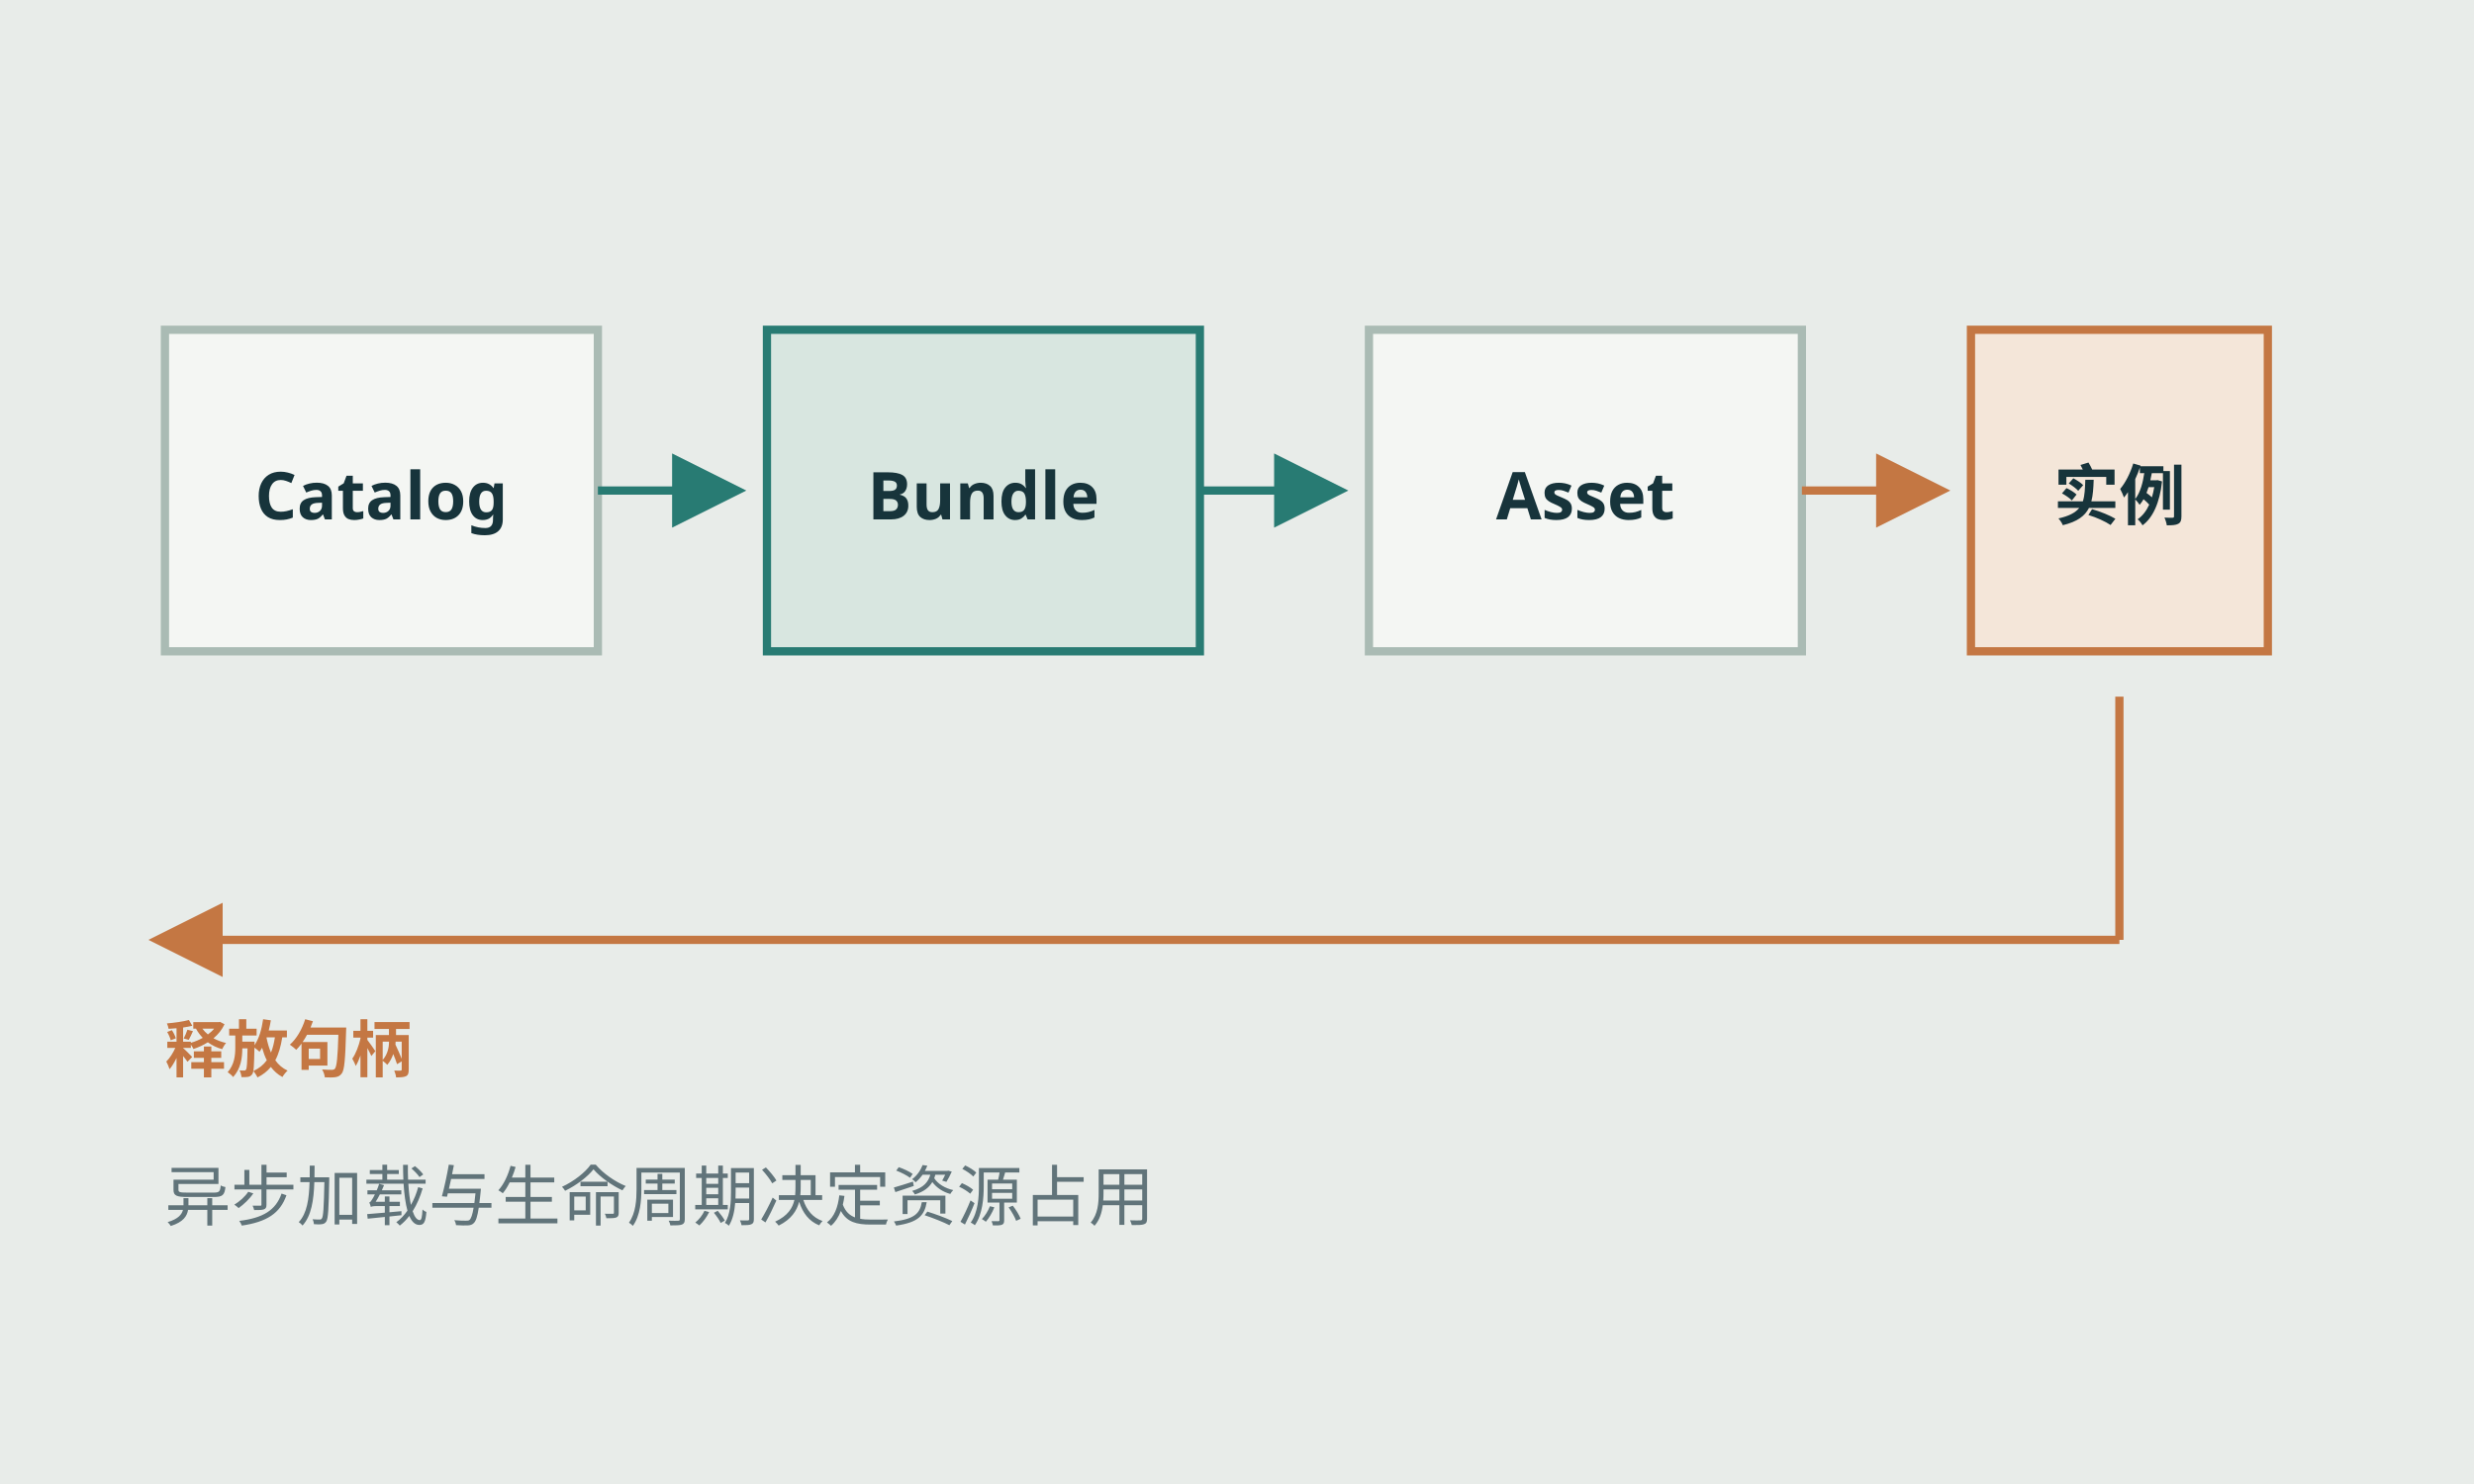
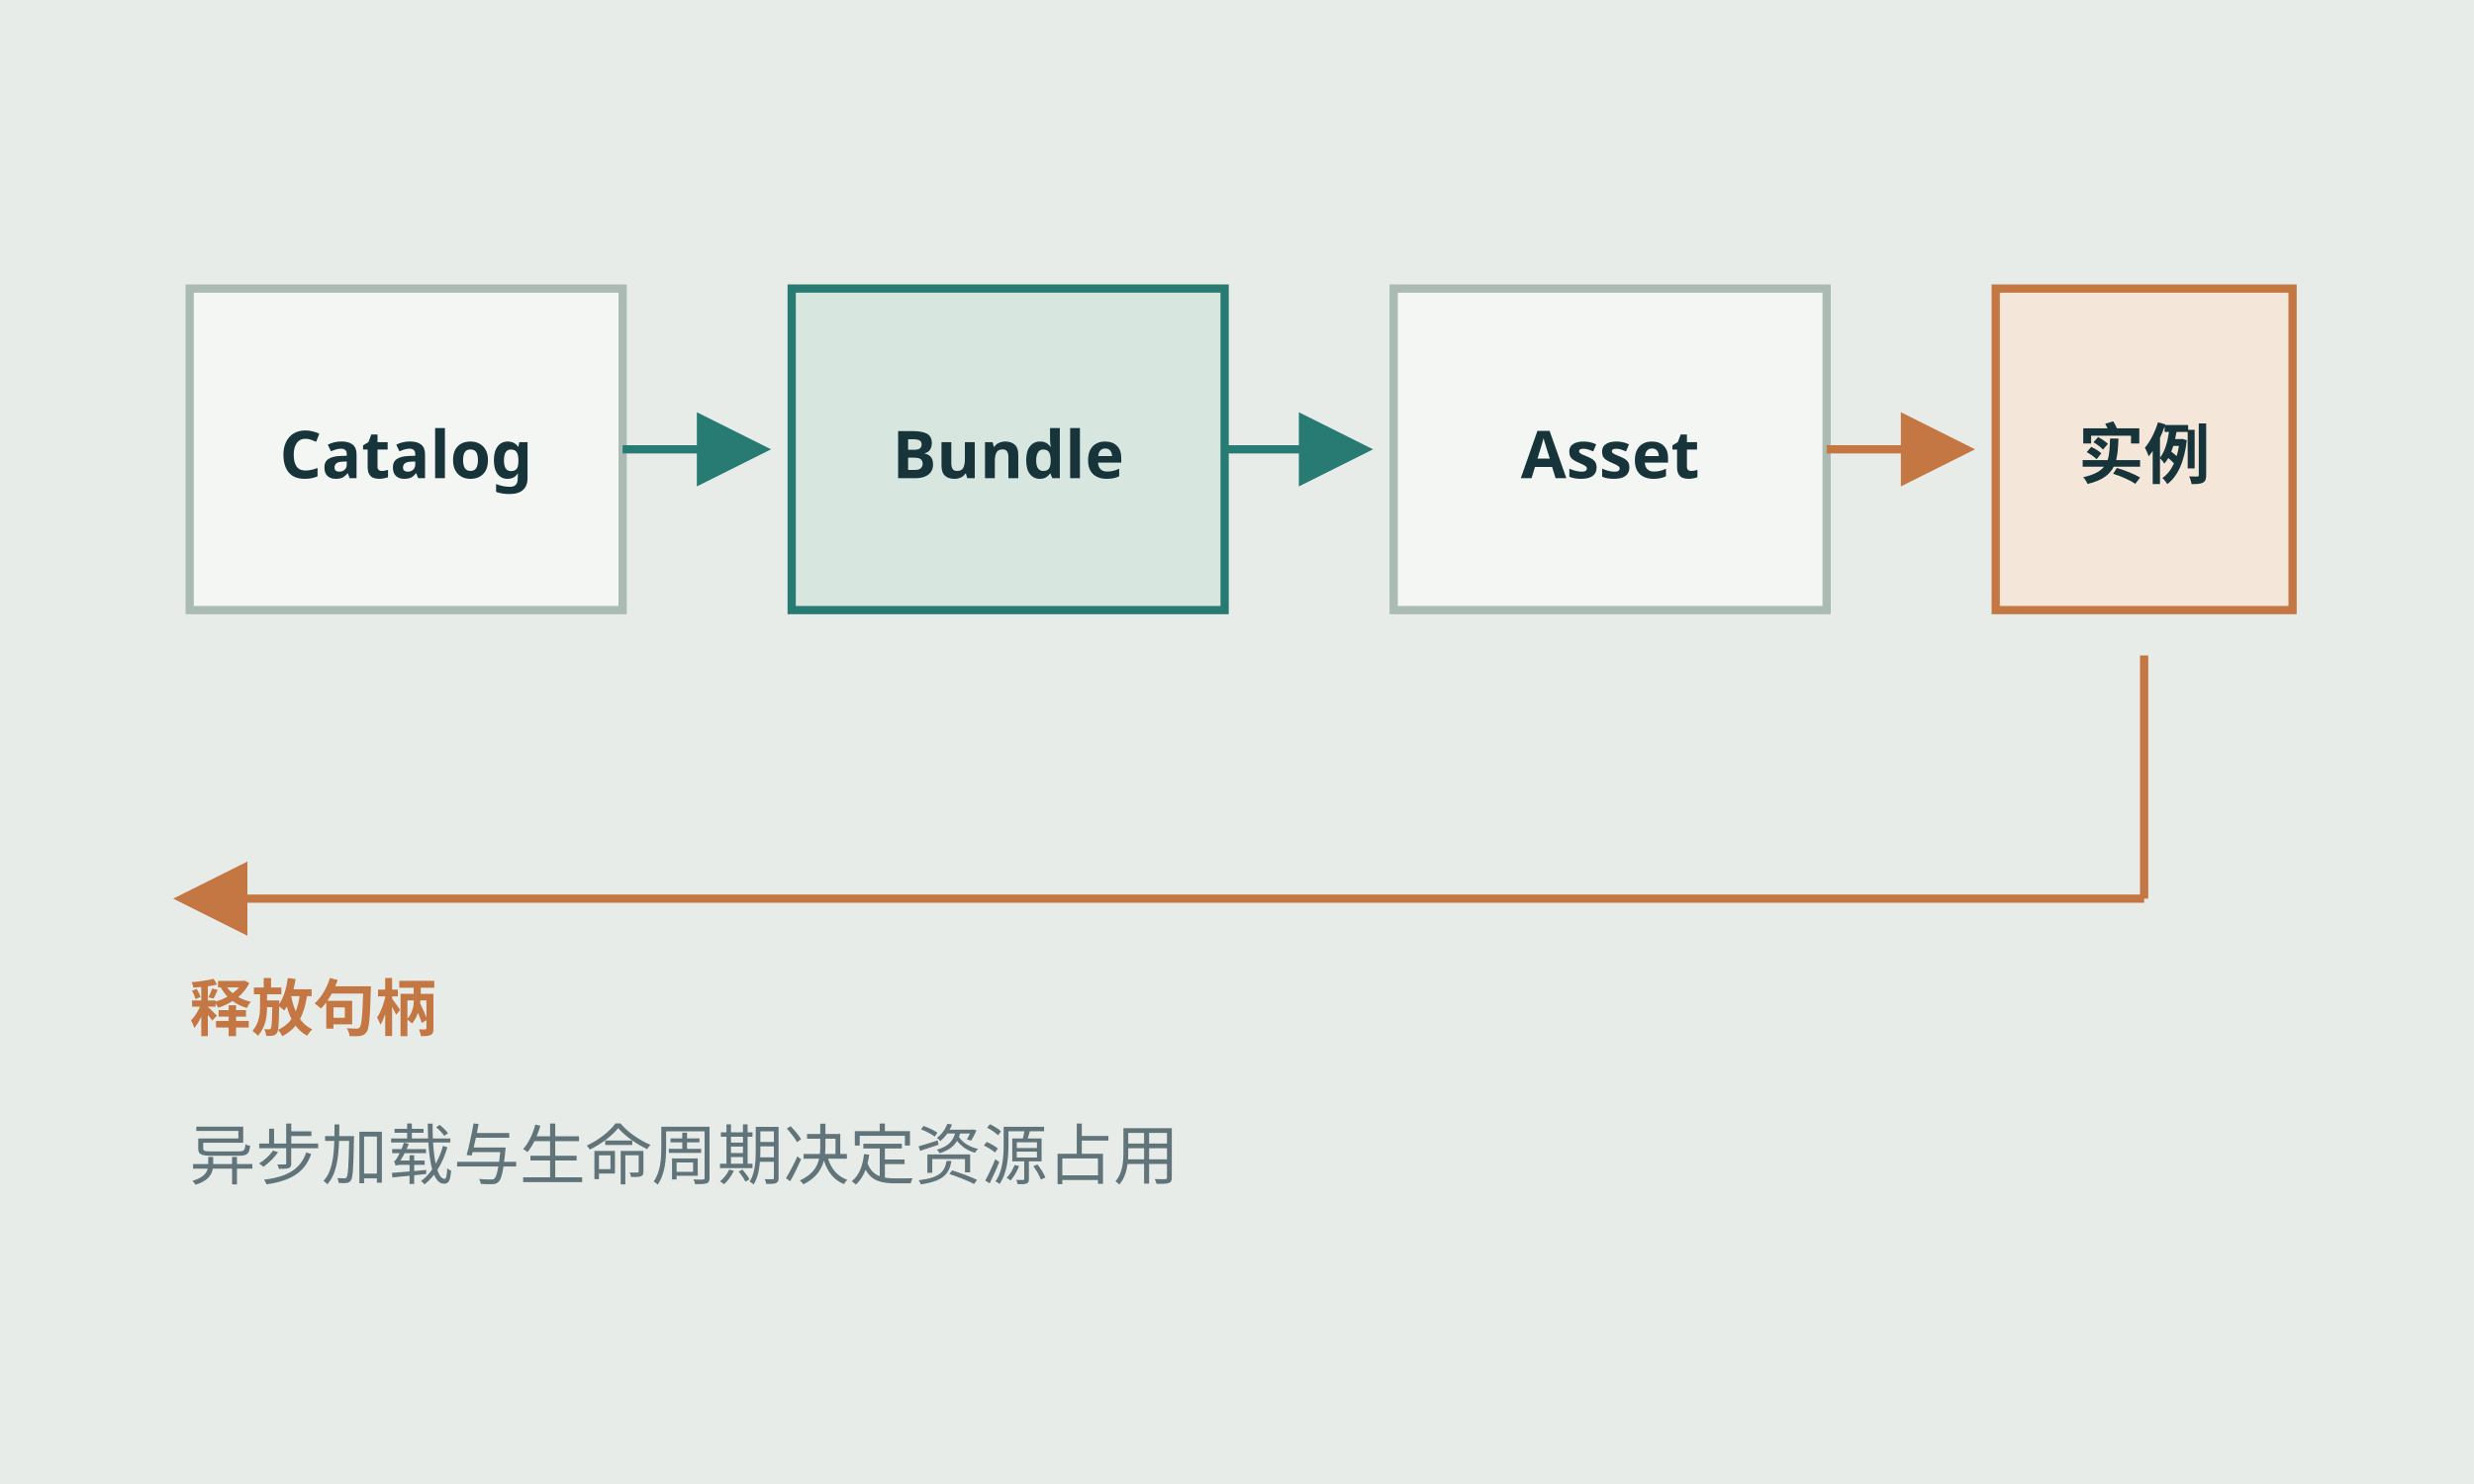
<svg xmlns="http://www.w3.org/2000/svg" width="600" height="360" viewBox="610 230 600 360" role="img" aria-labelledby="thumbnailTitle">
  <defs>
    <pattern id="grid" width="40" height="40" patternUnits="userSpaceOnUse">
      <path d="M40 0H0V40" fill="none" stroke="#AEBDB7" stroke-width="1" opacity=".20" />
    </pattern>
    <marker id="tealArrow" markerWidth="9" markerHeight="9" refX="7" refY="4.5" orient="auto">
      <path d="M0 0L9 4.5L0 9Z" fill="#287B73" />
    </marker>
    <marker id="orangeArrow" markerWidth="9" markerHeight="9" refX="7" refY="4.5" orient="auto">
      <path d="M0 0L9 4.5L0 9Z" fill="#C47743" />
    </marker>
  </defs>
  <rect x="610" y="230" width="600" height="360" fill="#E8ECE9" />
-   <rect x="650" y="310" width="105" height="78" fill="#F4F6F3" stroke="#AABBB4" stroke-width="2" />
-   <text x="702.5" y="356.0" fill="#17343B" font-family="'Microsoft YaHei','Noto Sans SC',sans-serif" font-size="16" font-weight="650" text-anchor="middle">Catalog</text>
-   <rect x="796" y="310" width="105" height="78" fill="#D8E6E0" stroke="#287B73" stroke-width="2" />
-   <text x="848.5" y="356.0" fill="#17343B" font-family="'Microsoft YaHei','Noto Sans SC',sans-serif" font-size="16" font-weight="650" text-anchor="middle">Bundle</text>
-   <rect x="942" y="310" width="105" height="78" fill="#F4F6F3" stroke="#AABBB4" stroke-width="2" />
-   <text x="994.5" y="356.0" fill="#17343B" font-family="'Microsoft YaHei','Noto Sans SC',sans-serif" font-size="16" font-weight="650" text-anchor="middle">Asset</text>
-   <rect x="1088" y="310" width="72" height="78" fill="#F4E6D9" stroke="#C47743" stroke-width="2" />
-   <text x="1124.0" y="356.0" fill="#17343B" font-family="'Microsoft YaHei','Noto Sans SC',sans-serif" font-size="16" font-weight="650" text-anchor="middle">实例</text>
-   <path d="M755 349L787 349" fill="none" stroke="#287B73" stroke-width="2" marker-end="url(#tealArrow)" />
-   <path d="M901 349L933 349" fill="none" stroke="#287B73" stroke-width="2" marker-end="url(#tealArrow)" />
-   <path d="M1047 349L1079 349" fill="none" stroke="#C47743" stroke-width="2" marker-end="url(#orangeArrow)" />
-   <path d="M1124 399L1124 458" fill="none" stroke="#C47743" stroke-width="2" />
-   <path d="M1124 458L650 458" fill="none" stroke="#C47743" stroke-width="2" marker-end="url(#orangeArrow)" />
-   <text x="650" y="490" fill="#C47743" font-family="'Microsoft YaHei','Noto Sans SC',sans-serif" font-size="15" font-weight="600" text-anchor="start">释放句柄</text>
-   <text x="650" y="526" fill="#61747A" font-family="'Microsoft YaHei','Noto Sans SC',sans-serif" font-size="16" font-weight="500" text-anchor="start">异步加载与生命周期决定资源占用</text>
+   <g transform="translate(6 -10)">
+     <rect x="650" y="310" width="105" height="78" fill="#F4F6F3" stroke="#AABBB4" stroke-width="2" />
+     <text x="702.5" y="356.0" fill="#17343B" font-family="'Microsoft YaHei','Noto Sans SC',sans-serif" font-size="16" font-weight="650" text-anchor="middle">Catalog</text>
+     <rect x="796" y="310" width="105" height="78" fill="#D8E6E0" stroke="#287B73" stroke-width="2" />
+     <text x="848.5" y="356.0" fill="#17343B" font-family="'Microsoft YaHei','Noto Sans SC',sans-serif" font-size="16" font-weight="650" text-anchor="middle">Bundle</text>
+     <rect x="942" y="310" width="105" height="78" fill="#F4F6F3" stroke="#AABBB4" stroke-width="2" />
+     <text x="994.5" y="356.0" fill="#17343B" font-family="'Microsoft YaHei','Noto Sans SC',sans-serif" font-size="16" font-weight="650" text-anchor="middle">Asset</text>
+     <rect x="1088" y="310" width="72" height="78" fill="#F4E6D9" stroke="#C47743" stroke-width="2" />
+     <text x="1124.0" y="356.0" fill="#17343B" font-family="'Microsoft YaHei','Noto Sans SC',sans-serif" font-size="16" font-weight="650" text-anchor="middle">实例</text>
+     <path d="M755 349L787 349" fill="none" stroke="#287B73" stroke-width="2" marker-end="url(#tealArrow)" />
+     <path d="M901 349L933 349" fill="none" stroke="#287B73" stroke-width="2" marker-end="url(#tealArrow)" />
+     <path d="M1047 349L1079 349" fill="none" stroke="#C47743" stroke-width="2" marker-end="url(#orangeArrow)" />
+     <path d="M1124 399L1124 458" fill="none" stroke="#C47743" stroke-width="2" />
+     <path d="M1124 458L650 458" fill="none" stroke="#C47743" stroke-width="2" marker-end="url(#orangeArrow)" />
+     <text x="650" y="490" fill="#C47743" font-family="'Microsoft YaHei','Noto Sans SC',sans-serif" font-size="15" font-weight="600" text-anchor="start">释放句柄</text>
+     <text x="650" y="526" fill="#61747A" font-family="'Microsoft YaHei','Noto Sans SC',sans-serif" font-size="16" font-weight="500" text-anchor="start">异步加载与生命周期决定资源占用</text>
+   </g>
</svg>
